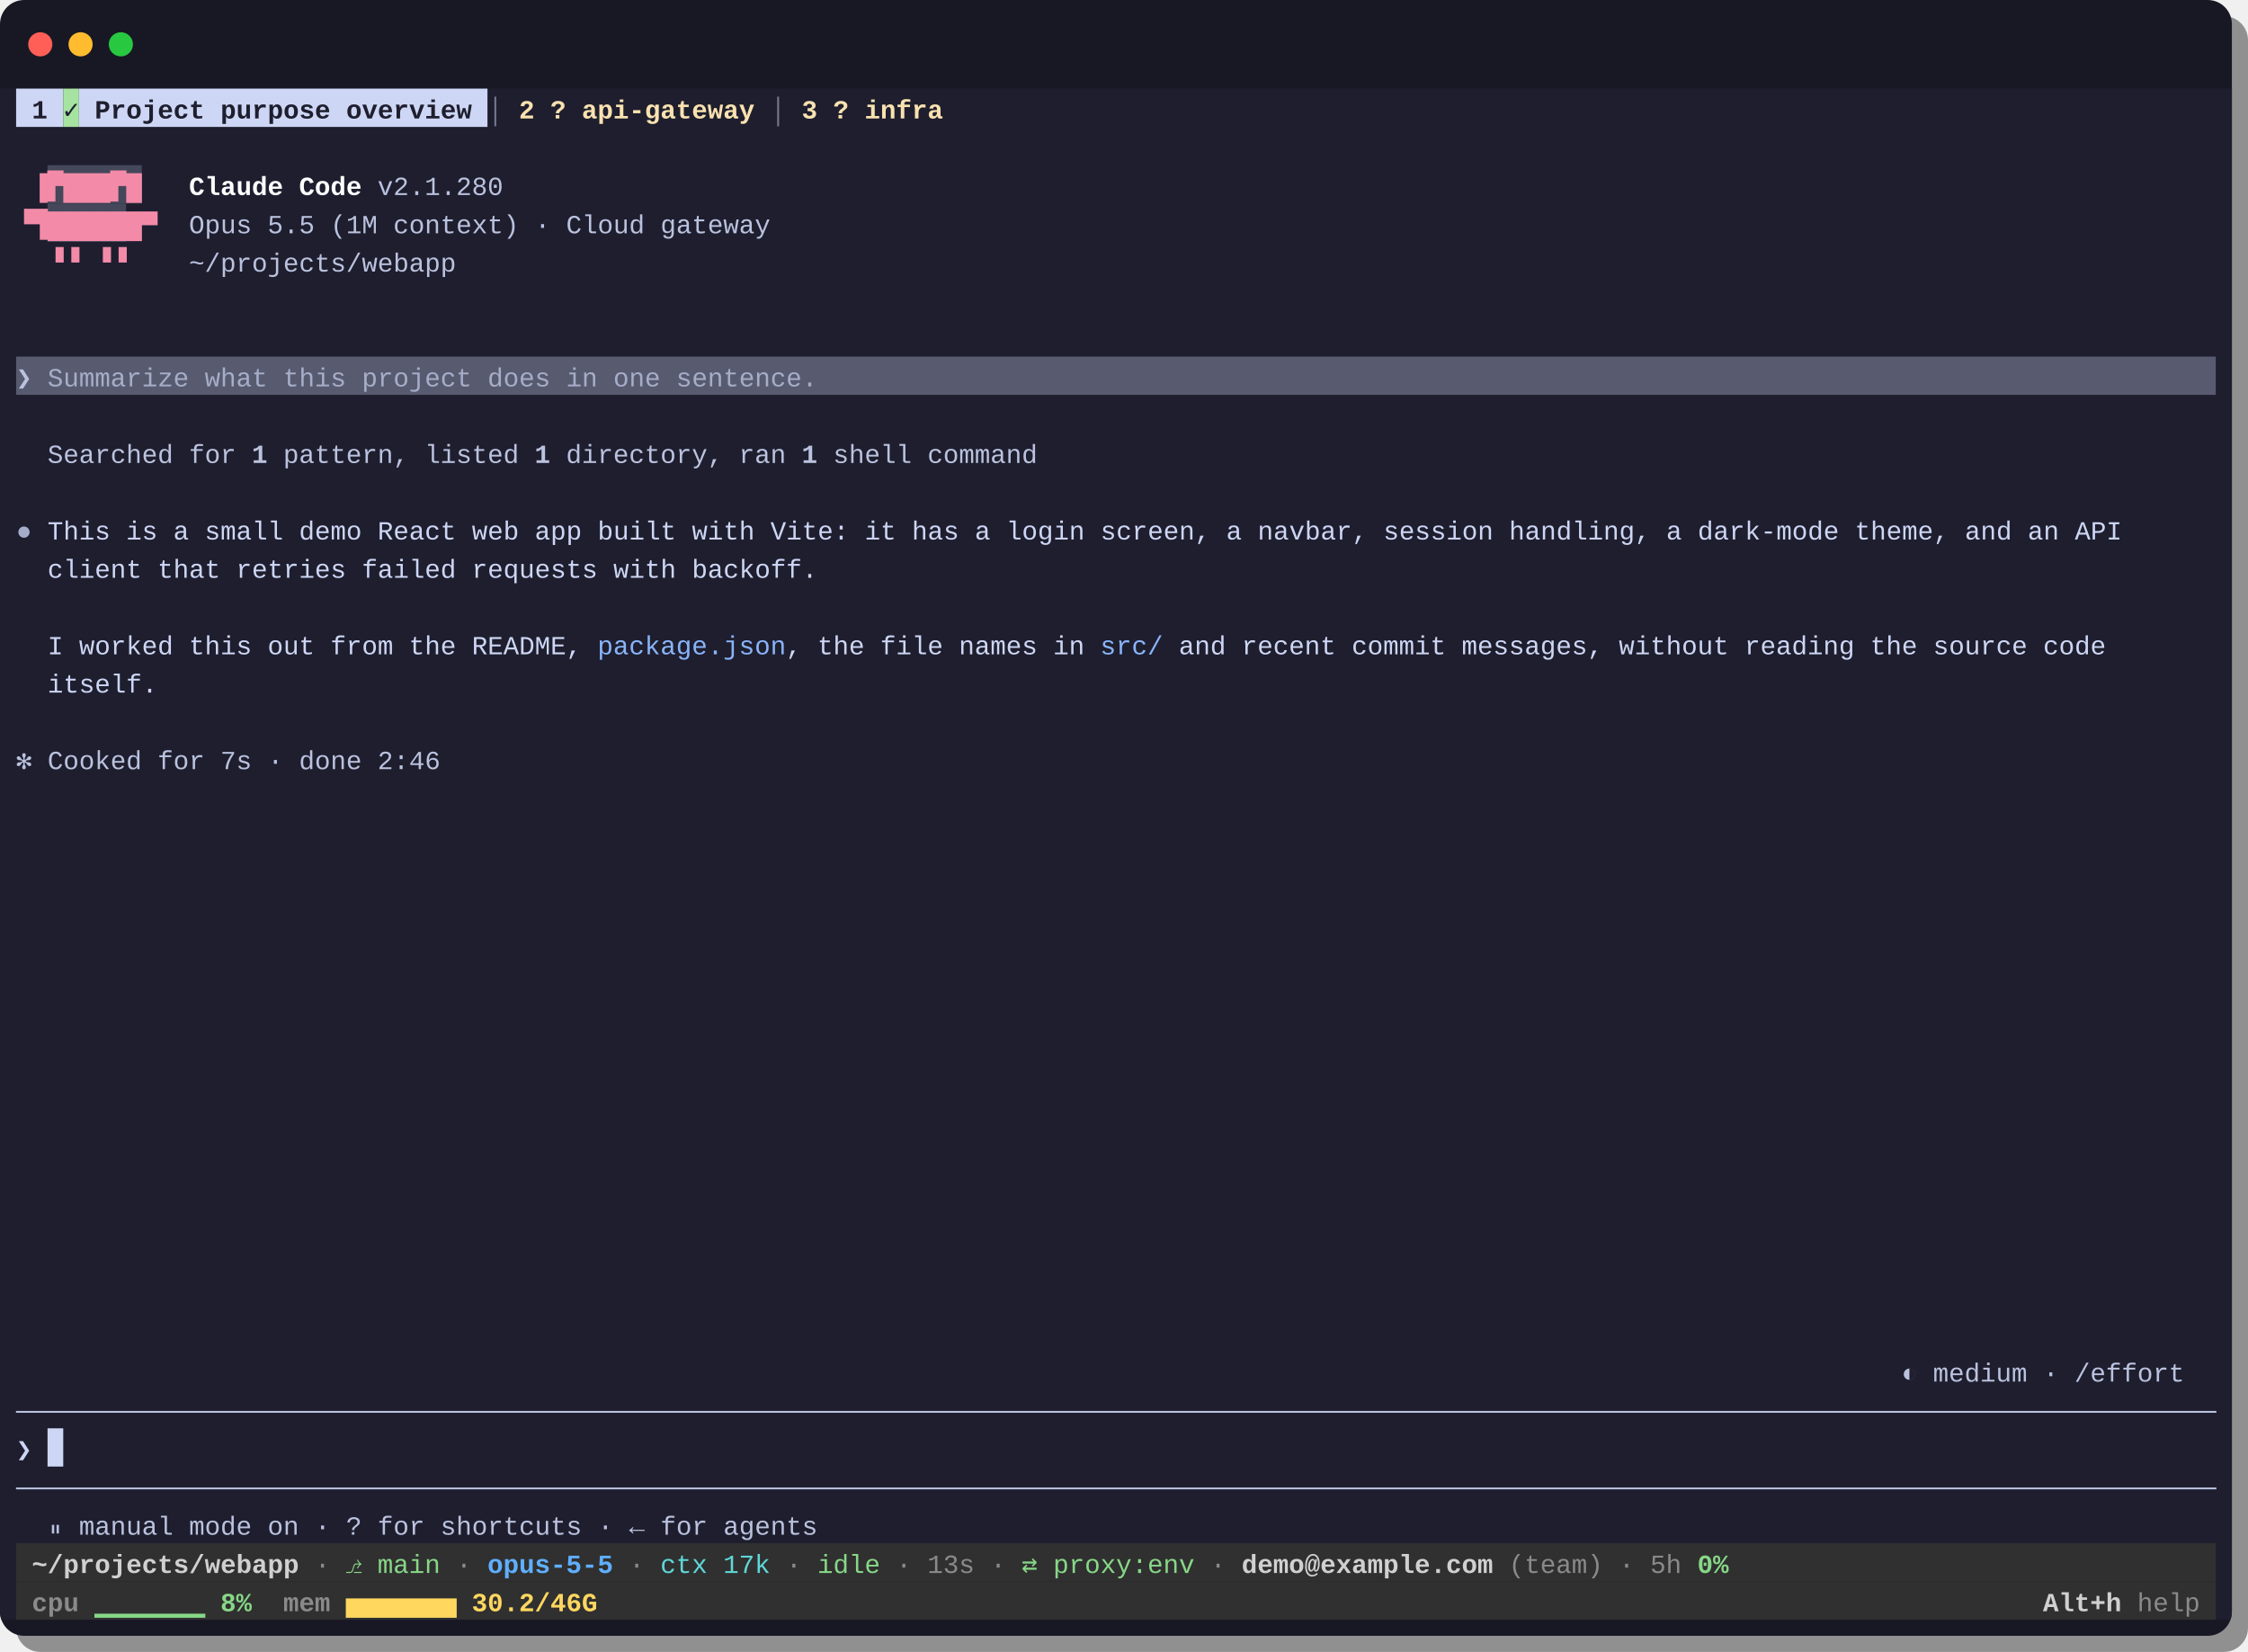
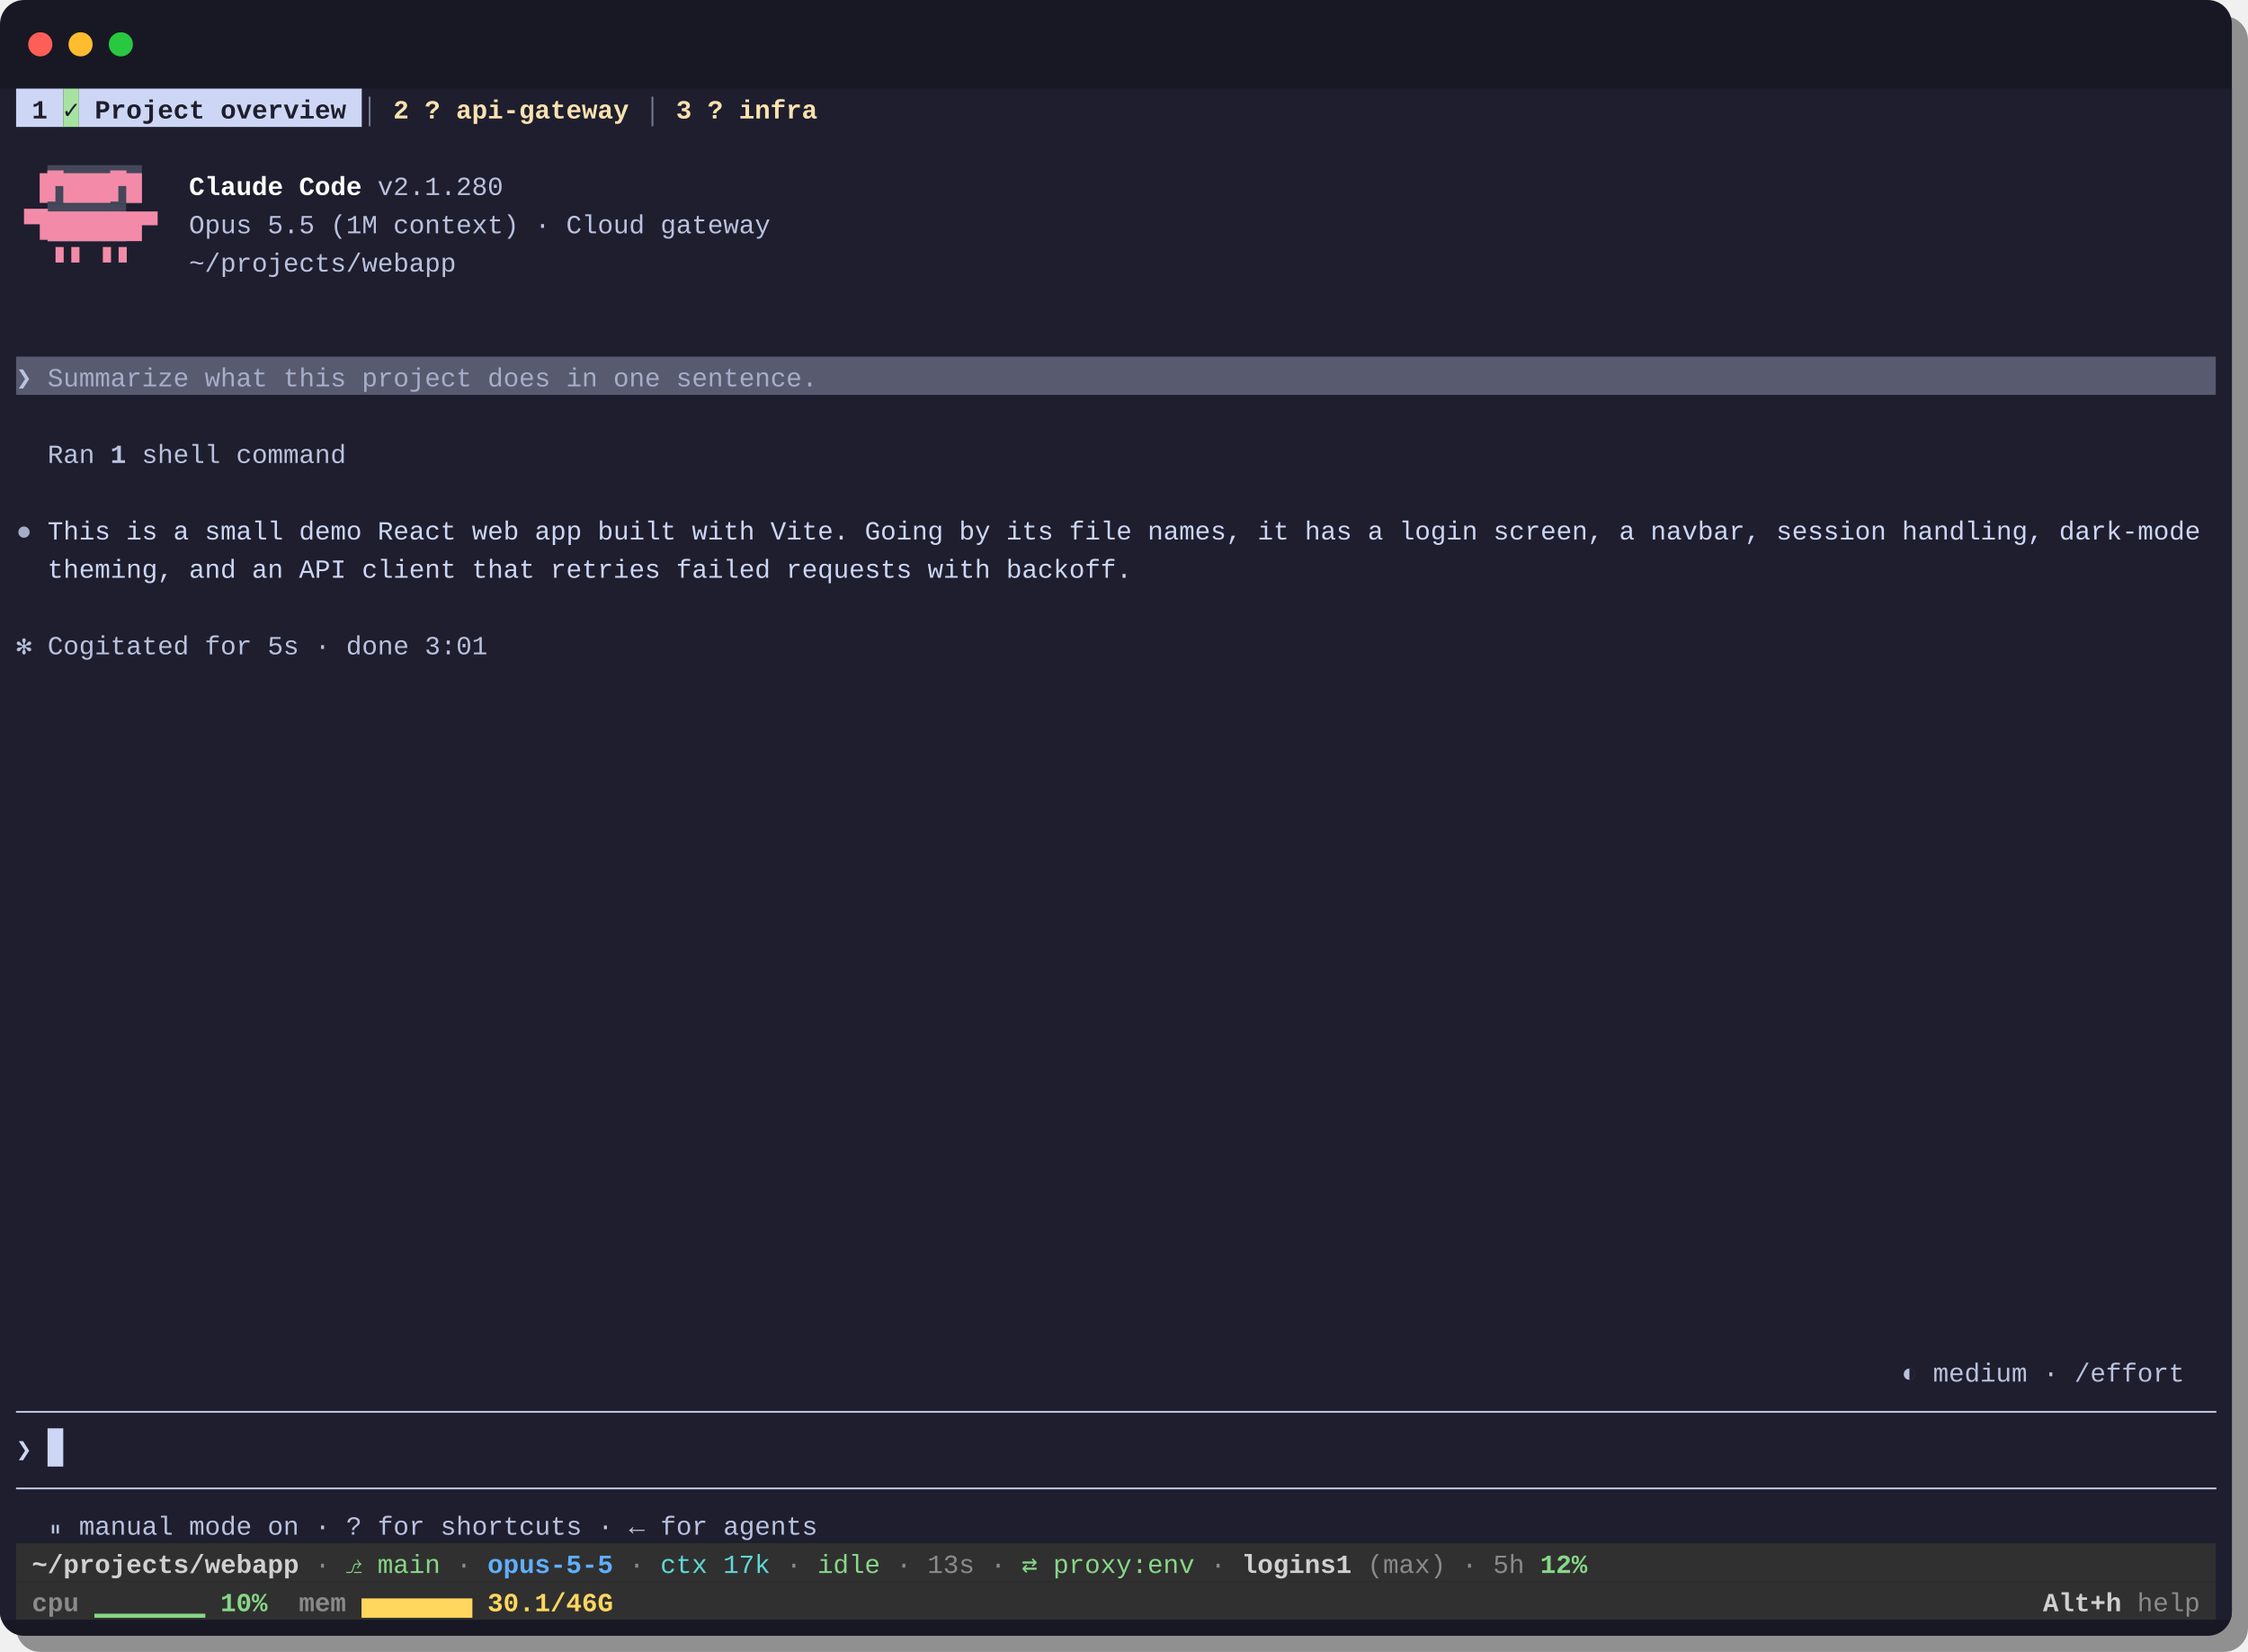
<svg xmlns="http://www.w3.org/2000/svg" width="1116" height="820" viewBox="0 0 1116 820">
  <defs>
    <style>.t { font-family: 'JetBrains Mono', 'Cascadia Code', 'Fira Code', 'Source Code Pro', 'Consolas', 'Courier New', monospace; font-size: 13px; font-feature-settings: 'liga' 0; white-space: pre; }</style>
    <clipPath id="wc">
      <rect width="1108" height="812" rx="12" ry="12" />
    </clipPath>
  </defs>
  <rect x="8" y="8" width="1108" height="812" rx="12" ry="12" fill="rgba(0,0,0,0.40)" />
  <rect width="1108" height="812" rx="12" ry="12" fill="#181825" />
  <circle cx="20" cy="22" r="6" fill="#ff5f57" />
  <circle cx="40" cy="22" r="6" fill="#febc2e" />
  <circle cx="60" cy="22" r="6" fill="#28c840" />
  <g clip-path="url(#wc)">
    <rect y="44" width="1108" height="760" fill="#1e1e2e" />
    <rect x="8.0" y="44.0" width="23.4" height="19.0" fill="#cdd6f4" />
    <rect x="31.4" y="44.0" width="7.8" height="19.0" fill="#a6e3a1" />
-     <rect x="39.2" y="44.0" width="202.8" height="19.0" fill="#cdd6f4" />
+     <rect x="39.2" y="44.0" width="140.4" height="19.0" fill="#cdd6f4" />
    <rect x="23.6" y="82.0" width="46.8" height="19.0" fill="#45475a" />
    <rect x="23.6" y="101.0" width="39.0" height="19.0" fill="#45475a" />
    <rect x="8.0" y="177.0" width="1092.0" height="19.0" fill="#585b70" />
    <rect x="23.6" y="709.0" width="7.8" height="19.0" fill="#cdd6f4" />
    <rect x="8.0" y="766.0" width="1092.0" height="19.0" fill="#303030" />
    <rect x="8.0" y="785.0" width="1092.0" height="19.0" fill="#303030" />
    <text y="58.8" class="t" xml:space="preserve">
-       <tspan x="8.0" style="fill:#1e1e2e;font-weight:bold"> 1 ✓ Project purpose overview </tspan>
-       <tspan x="242.0" style="fill:#757a91">│</tspan>
-       <tspan x="249.8" style="fill:#f9e2af;font-weight:bold"> 2 ? api-gateway </tspan>
-       <tspan x="382.4" style="fill:#757a91">│</tspan>
-       <tspan x="390.2" style="fill:#f9e2af;font-weight:bold"> 3 ? infra </tspan>
+       <tspan x="8.0" style="fill:#1e1e2e;font-weight:bold"> 1 ✓ Project overview </tspan>
+       <tspan x="179.6" style="fill:#757a91">│</tspan>
+       <tspan x="187.4" style="fill:#f9e2af;font-weight:bold"> 2 ? api-gateway </tspan>
+       <tspan x="320.0" style="fill:#757a91">│</tspan>
+       <tspan x="327.8" style="fill:#f9e2af;font-weight:bold"> 3 ? infra </tspan>
    </text>
    <text y="77.8" class="t" xml:space="preserve" />
    <text y="96.8" class="t" xml:space="preserve">
      <tspan x="8.0" style="fill:#f38ba8"> ▐▛███▛█</tspan>
      <tspan x="93.8" style="fill:#ffffff;font-weight:bold">Claude Code</tspan>
      <tspan x="187.4" style="fill:#bac2de">v2.1.280</tspan>
    </text>
    <text y="115.8" class="t" xml:space="preserve">
      <tspan x="8.0" style="fill:#f38ba8">▝▜██████▀</tspan>
      <tspan x="93.8" style="fill:#bac2de">Opus 5.5 (1M context) · Cloud gateway</tspan>
    </text>
    <text y="134.8" class="t" xml:space="preserve">
      <tspan x="8.0" style="fill:#f38ba8">  ▝▝ ▝▝  </tspan>
      <tspan x="93.8" style="fill:#bac2de">~/projects/webapp</tspan>
    </text>
    <text y="153.8" class="t" xml:space="preserve" />
    <text y="172.8" class="t" xml:space="preserve" />
    <text y="191.8" class="t" xml:space="preserve">
      <tspan x="8.0" style="fill:#bac2de">❯ </tspan>
      <tspan x="23.6" style="fill:#a6adc8">Summarize what this project does in one sentence.</tspan>
    </text>
    <text y="210.8" class="t" xml:space="preserve" />
    <text y="229.8" class="t" xml:space="preserve">
-       <tspan x="23.6" style="fill:#bac2de">Searched for </tspan>
-       <tspan x="125.0" style="fill:#bac2de;font-weight:bold">1</tspan>
-       <tspan x="132.8" style="fill:#bac2de"> pattern, listed </tspan>
-       <tspan x="265.4" style="fill:#bac2de;font-weight:bold">1</tspan>
-       <tspan x="273.2" style="fill:#bac2de"> directory, ran </tspan>
-       <tspan x="398.0" style="fill:#bac2de;font-weight:bold">1</tspan>
-       <tspan x="405.8" style="fill:#bac2de"> shell command </tspan>
+       <tspan x="23.6" style="fill:#bac2de">Ran </tspan>
+       <tspan x="54.8" style="fill:#bac2de;font-weight:bold">1</tspan>
+       <tspan x="62.6" style="fill:#bac2de"> shell command </tspan>
    </text>
    <text y="248.8" class="t" xml:space="preserve" />
    <text y="267.8" class="t" xml:space="preserve">
      <tspan x="8.0" style="fill:#a6adc8">●</tspan>
-       <tspan x="15.8" style="fill:#cdd6f4"> This is a small demo React web app built with Vite: it has a login screen, a navbar, session handling, a dark-mode theme, and an API      </tspan>
+       <tspan x="15.8" style="fill:#cdd6f4"> This is a small demo React web app built with Vite. Going by its file names, it has a login screen, a navbar, session handling, dark-mode </tspan>
    </text>
    <text y="286.8" class="t" xml:space="preserve">
-       <tspan x="8.0" style="fill:#cdd6f4">  client that retries failed requests with backoff.                                                                                         </tspan>
+       <tspan x="8.0" style="fill:#cdd6f4">  theming, and an API client that retries failed requests with backoff.                                                                     </tspan>
    </text>
    <text y="305.8" class="t" xml:space="preserve" />
    <text y="324.8" class="t" xml:space="preserve">
-       <tspan x="8.0" style="fill:#cdd6f4">  I worked this out from the README, </tspan>
-       <tspan x="296.6" style="fill:#89b4fa">package.json</tspan>
-       <tspan x="390.2" style="fill:#cdd6f4">, the file names in </tspan>
-       <tspan x="546.2" style="fill:#89b4fa">src/</tspan>
-       <tspan x="577.4" style="fill:#cdd6f4"> and recent commit messages, without reading the source code       </tspan>
+       <tspan x="8.0" style="fill:#bac2de">✻</tspan>
+       <tspan x="23.6" style="fill:#bac2de">Cogitated for 5s · done 3:01</tspan>
    </text>
-     <text y="343.8" class="t" xml:space="preserve">
-       <tspan x="8.0" style="fill:#cdd6f4">  itself.                                                                                                                                   </tspan>
-     </text>
+     <text y="343.8" class="t" xml:space="preserve" />
    <text y="362.8" class="t" xml:space="preserve" />
-     <text y="381.8" class="t" xml:space="preserve">
-       <tspan x="8.0" style="fill:#bac2de">✻</tspan>
-       <tspan x="23.6" style="fill:#bac2de">Cooked for 7s · done 2:46</tspan>
-     </text>
+     <text y="381.8" class="t" xml:space="preserve" />
    <text y="400.8" class="t" xml:space="preserve" />
    <text y="419.8" class="t" xml:space="preserve" />
    <text y="438.8" class="t" xml:space="preserve" />
    <text y="457.8" class="t" xml:space="preserve" />
    <text y="476.8" class="t" xml:space="preserve" />
    <text y="495.8" class="t" xml:space="preserve" />
    <text y="514.8" class="t" xml:space="preserve" />
    <text y="533.8" class="t" xml:space="preserve" />
    <text y="552.8" class="t" xml:space="preserve" />
    <text y="571.8" class="t" xml:space="preserve" />
    <text y="590.8" class="t" xml:space="preserve" />
    <text y="609.8" class="t" xml:space="preserve" />
    <text y="628.8" class="t" xml:space="preserve" />
    <text y="647.8" class="t" xml:space="preserve" />
    <text y="666.8" class="t" xml:space="preserve" />
    <text y="685.8" class="t" xml:space="preserve">
      <tspan x="944.0" style="fill:#bac2de">◐ medium · /effort</tspan>
    </text>
    <text y="704.8" class="t" xml:space="preserve">
      <tspan x="8.0" style="fill:#bac2de">────────────────────────────────────────────────────────────────────────────────────────────────────────────────────────────────────────────</tspan>
    </text>
    <text y="723.8" class="t" xml:space="preserve">
      <tspan x="8.0" style="fill:#cdd6f4">❯ </tspan>
    </text>
    <text y="742.8" class="t" xml:space="preserve">
      <tspan x="8.0" style="fill:#bac2de">────────────────────────────────────────────────────────────────────────────────────────────────────────────────────────────────────────────</tspan>
    </text>
    <text y="761.8" class="t" xml:space="preserve">
      <tspan x="23.6" style="fill:#bac2de">⏸ manual mode on · ? for shortcuts · ← for agents</tspan>
    </text>
    <text y="780.8" class="t" xml:space="preserve">
      <tspan x="15.8" style="fill:#d0d0d0;font-weight:bold">~/projects/webapp</tspan>
      <tspan x="148.4" style="fill:#8a8a8a"> · </tspan>
      <tspan x="171.8" style="fill:#87d787">⎇ main</tspan>
      <tspan x="218.6" style="fill:#8a8a8a"> · </tspan>
      <tspan x="242.0" style="fill:#5fafff;font-weight:bold">opus-5-5</tspan>
      <tspan x="304.4" style="fill:#8a8a8a"> · </tspan>
      <tspan x="327.8" style="fill:#5fd7d7">ctx 17k</tspan>
      <tspan x="382.4" style="fill:#8a8a8a"> · </tspan>
      <tspan x="405.8" style="fill:#87d787">idle</tspan>
      <tspan x="437.0" style="fill:#8a8a8a"> · 13s · </tspan>
      <tspan x="507.2" style="fill:#87d787">⇄ proxy:env</tspan>
      <tspan x="593.0" style="fill:#8a8a8a"> · </tspan>
-       <tspan x="616.4" style="fill:#d0d0d0;font-weight:bold">demo@example.com</tspan>
-       <tspan x="741.2" style="fill:#8a8a8a"> (team) · 5h </tspan>
-       <tspan x="842.6" style="fill:#87d787;font-weight:bold">0%</tspan>
+       <tspan x="616.4" style="fill:#d0d0d0;font-weight:bold">logins1</tspan>
+       <tspan x="671.0" style="fill:#8a8a8a"> (max) · 5h </tspan>
+       <tspan x="764.6" style="fill:#87d787;font-weight:bold">12%</tspan>
    </text>
    <text y="799.8" class="t" xml:space="preserve">
      <tspan x="15.8" style="fill:#8a8a8a;font-weight:bold">cpu</tspan>
      <tspan x="47.0" style="fill:#87d787">▁▁▁▁▁▁▁</tspan>
-       <tspan x="109.4" style="fill:#87d787;font-weight:bold">8%</tspan>
-       <tspan x="140.6" style="fill:#8a8a8a;font-weight:bold">mem</tspan>
-       <tspan x="171.8" style="fill:#ffd75f">▅▅▅▅▅▅▅</tspan>
-       <tspan x="234.2" style="fill:#ffd75f;font-weight:bold">30.2/46G</tspan>
+       <tspan x="109.4" style="fill:#87d787;font-weight:bold">10%</tspan>
+       <tspan x="148.4" style="fill:#8a8a8a;font-weight:bold">mem</tspan>
+       <tspan x="179.6" style="fill:#ffd75f">▅▅▅▅▅▅▅</tspan>
+       <tspan x="242.0" style="fill:#ffd75f;font-weight:bold">30.1/46G</tspan>
      <tspan x="1014.2" style="fill:#d0d0d0;font-weight:bold">Alt+h</tspan>
      <tspan x="1053.2" style="fill:#8a8a8a"> help </tspan>
    </text>
  </g>
</svg>
